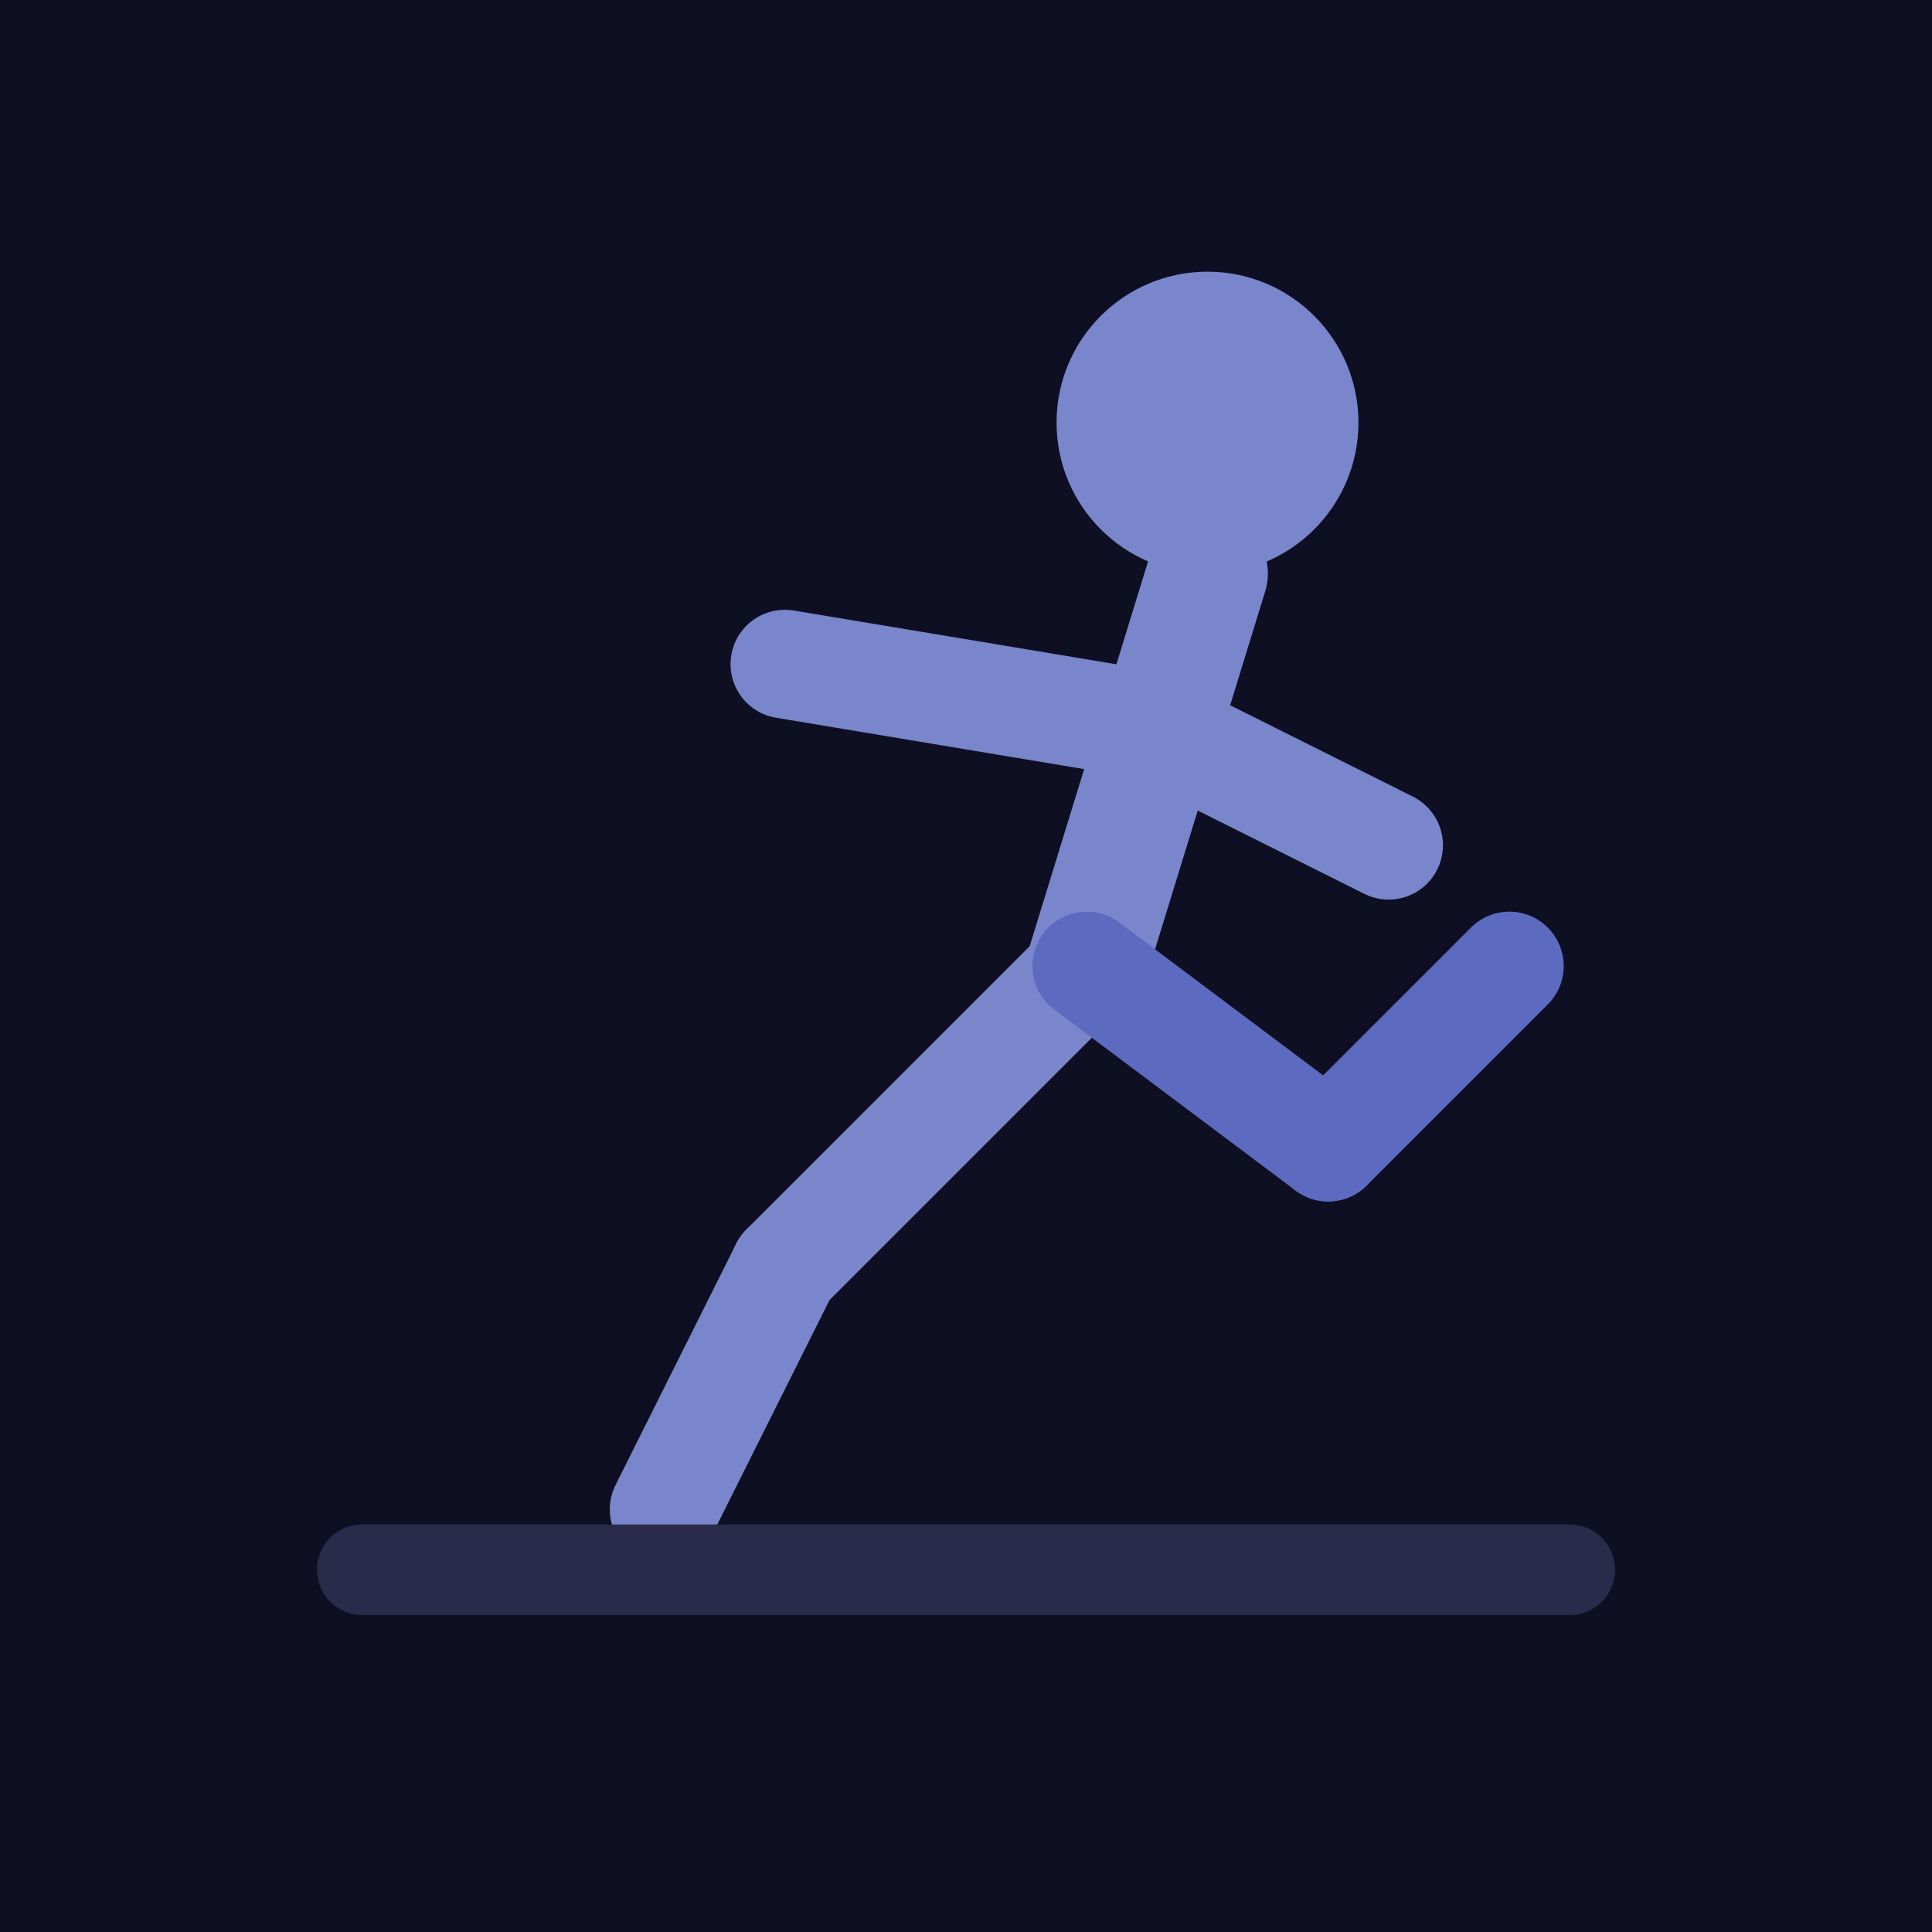
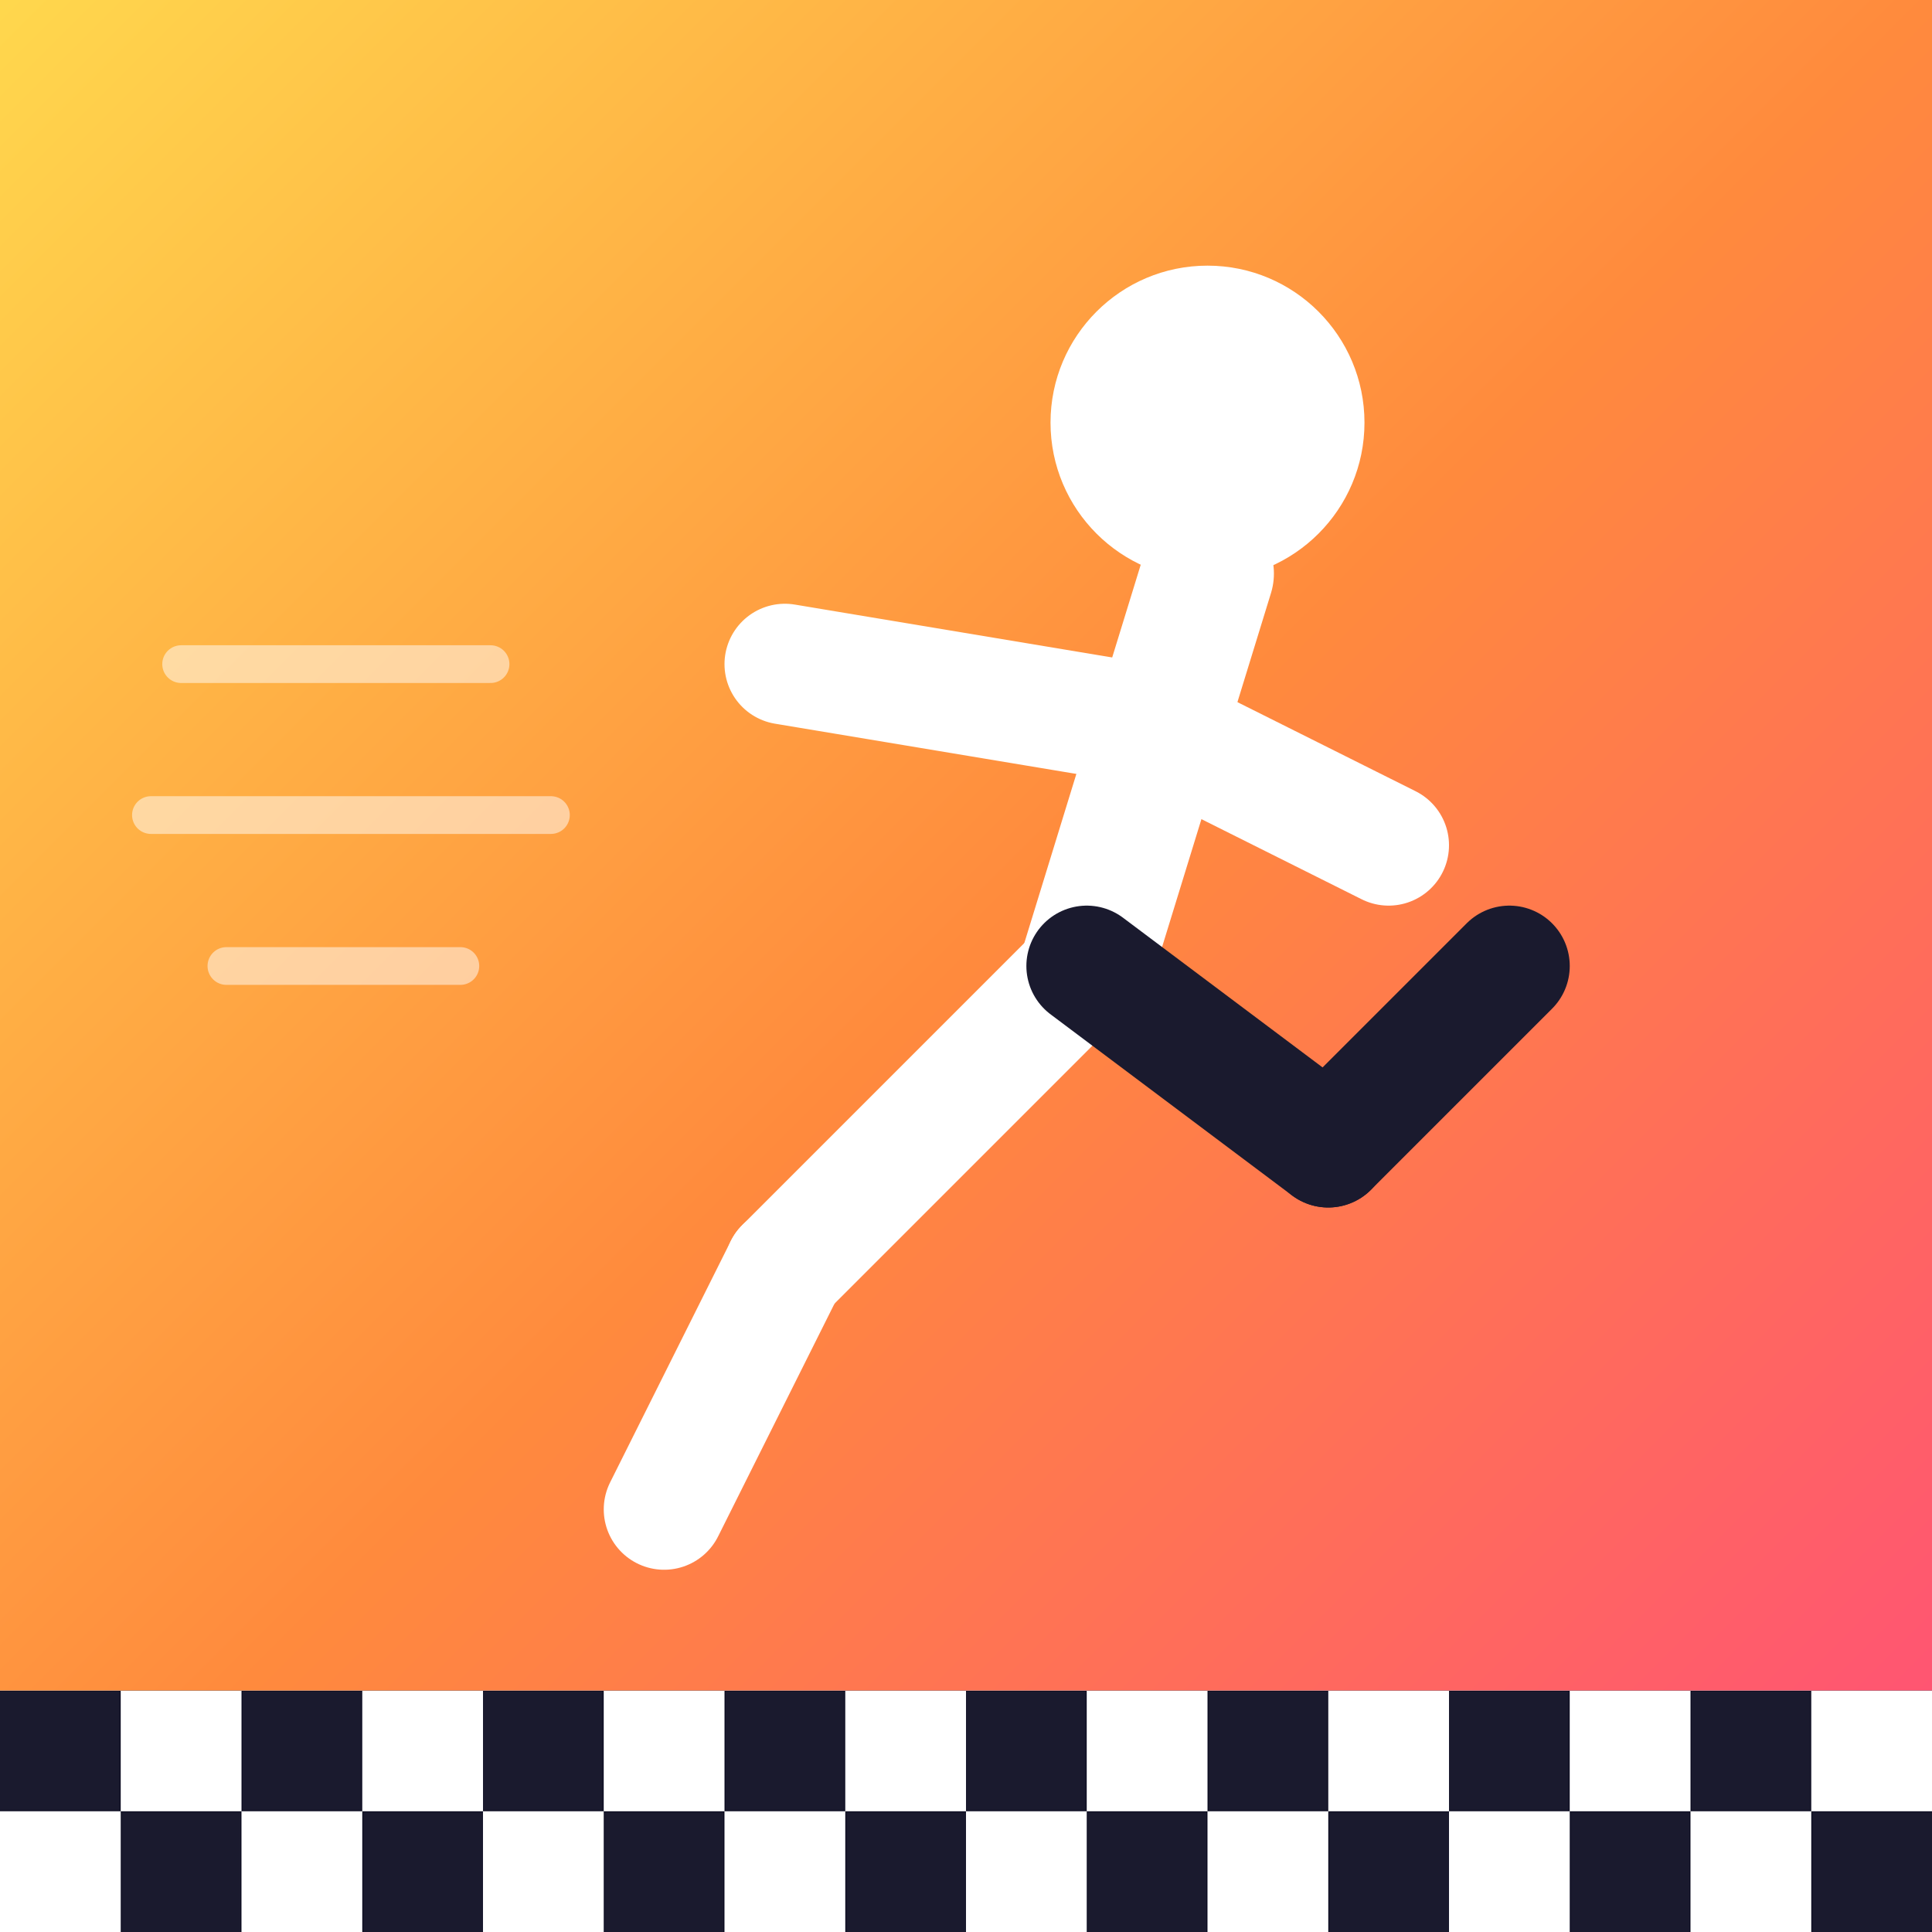
<svg xmlns="http://www.w3.org/2000/svg" viewBox="0 0 512 512" width="512" height="512">
-   <rect width="512" height="512" fill="#0f0f23" />
+   <defs>
+     <linearGradient id="bg" x1="0%" y1="0%" x2="100%" y2="100%">
+       <stop offset="0%" stop-color="#FFD84D" />
+       <stop offset="50%" stop-color="#FF8A3D" />
+       <stop offset="100%" stop-color="#FF4D7A" />
+     </linearGradient>
+     <pattern id="checker" width="64" height="64" patternUnits="userSpaceOnUse">
+       <rect width="64" height="64" fill="#FFFFFF" />
+       <rect width="32" height="32" fill="#1A1A2E" />
+       <rect x="32" y="32" width="32" height="32" fill="#1A1A2E" />
+     </pattern>
+   </defs>
+   <rect width="512" height="512" fill="url(#bg)" />
+   <g stroke="#FFFFFF" stroke-opacity="0.5" stroke-width="10" stroke-linecap="round">
+     <line x1="48" y1="176" x2="130" y2="176" />
+     <line x1="40" y1="216" x2="146" y2="216" />
+     <line x1="60" y1="256" x2="122" y2="256" />
+   </g>
  <g transform="scale(16)">
-     <circle cx="20" cy="7" r="2.5" fill="#7986cb" />
-     <line x1="20" y1="9.5" x2="18" y2="16" stroke="#7986cb" stroke-width="2" stroke-linecap="round" />
-     <line x1="19" y1="12" x2="13" y2="11" stroke="#7986cb" stroke-width="1.8" stroke-linecap="round" />
-     <line x1="19" y1="12" x2="23" y2="14" stroke="#7986cb" stroke-width="1.8" stroke-linecap="round" />
-     <line x1="18" y1="16" x2="13" y2="21" stroke="#7986cb" stroke-width="1.8" stroke-linecap="round" />
-     <line x1="13" y1="21" x2="11" y2="25" stroke="#7986cb" stroke-width="1.8" stroke-linecap="round" />
-     <line x1="18" y1="16" x2="22" y2="19" stroke="#5c6bc0" stroke-width="1.8" stroke-linecap="round" />
-     <line x1="22" y1="19" x2="25" y2="16" stroke="#5c6bc0" stroke-width="1.8" stroke-linecap="round" />
-     <line x1="6" y1="26" x2="26" y2="26" stroke="#2a2a4a" stroke-width="1.5" stroke-linecap="round" />
+     <circle cx="20" cy="7" r="2.6" fill="#FFFFFF" />
+     <line x1="20" y1="9.5" x2="18" y2="16" stroke="#FFFFFF" stroke-width="2.2" stroke-linecap="round" />
+     <line x1="19" y1="12" x2="13" y2="11" stroke="#FFFFFF" stroke-width="2" stroke-linecap="round" />
+     <line x1="19" y1="12" x2="23" y2="14" stroke="#FFFFFF" stroke-width="2" stroke-linecap="round" />
+     <line x1="18" y1="16" x2="13" y2="21" stroke="#FFFFFF" stroke-width="2" stroke-linecap="round" />
+     <line x1="13" y1="21" x2="11" y2="25" stroke="#FFFFFF" stroke-width="2" stroke-linecap="round" />
+     <line x1="18" y1="16" x2="22" y2="19" stroke="#1A1A2E" stroke-width="2" stroke-linecap="round" />
+     <line x1="22" y1="19" x2="25" y2="16" stroke="#1A1A2E" stroke-width="2" stroke-linecap="round" />
  </g>
+   <rect x="0" y="448" width="512" height="64" fill="url(#checker)" />
</svg>
